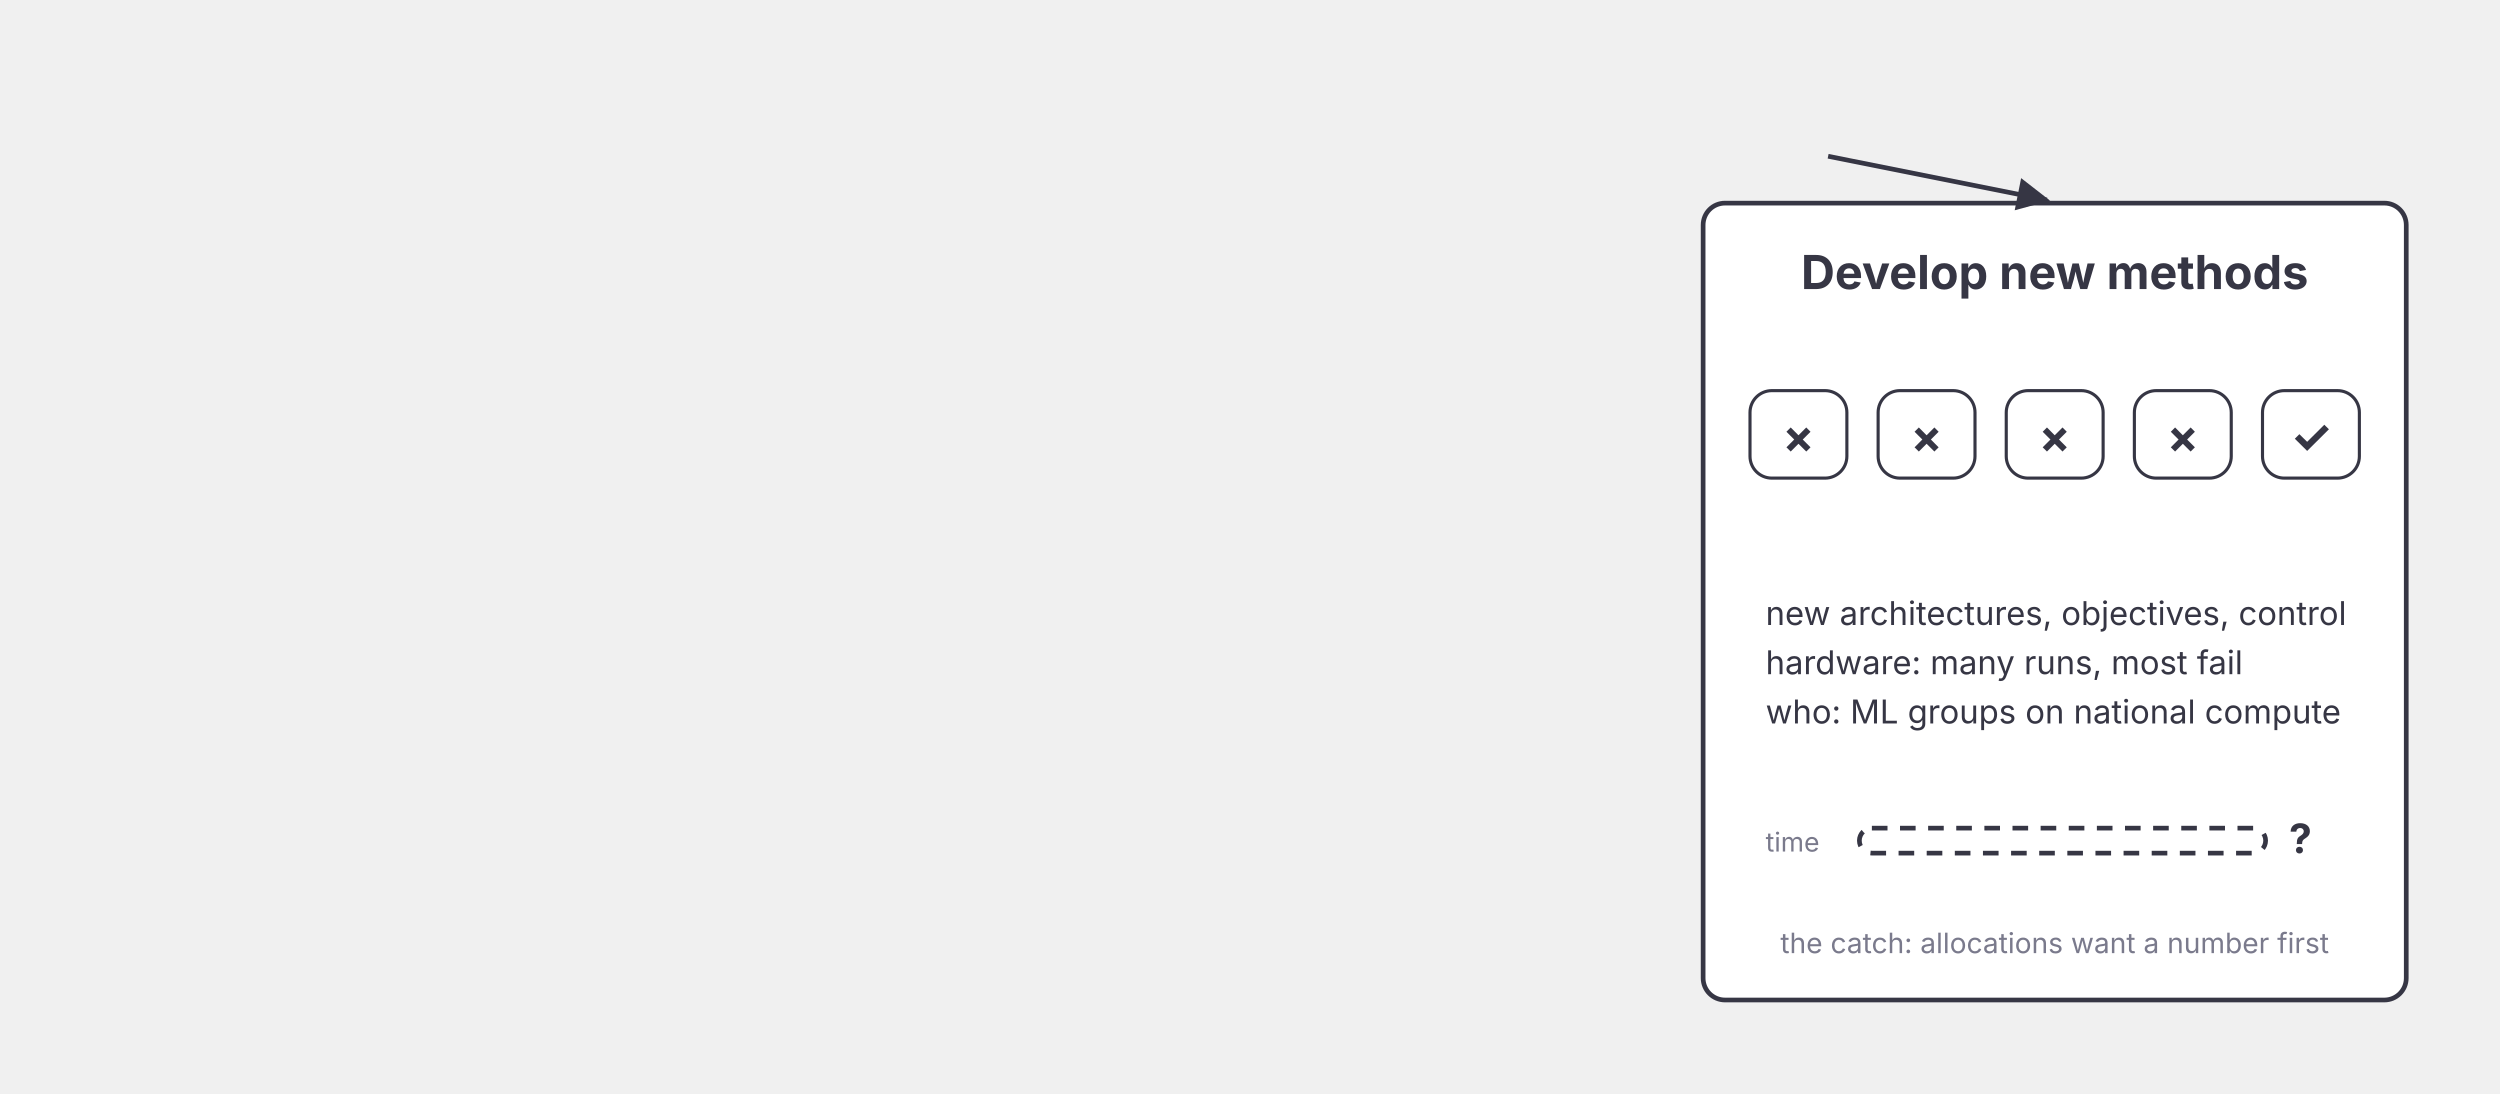
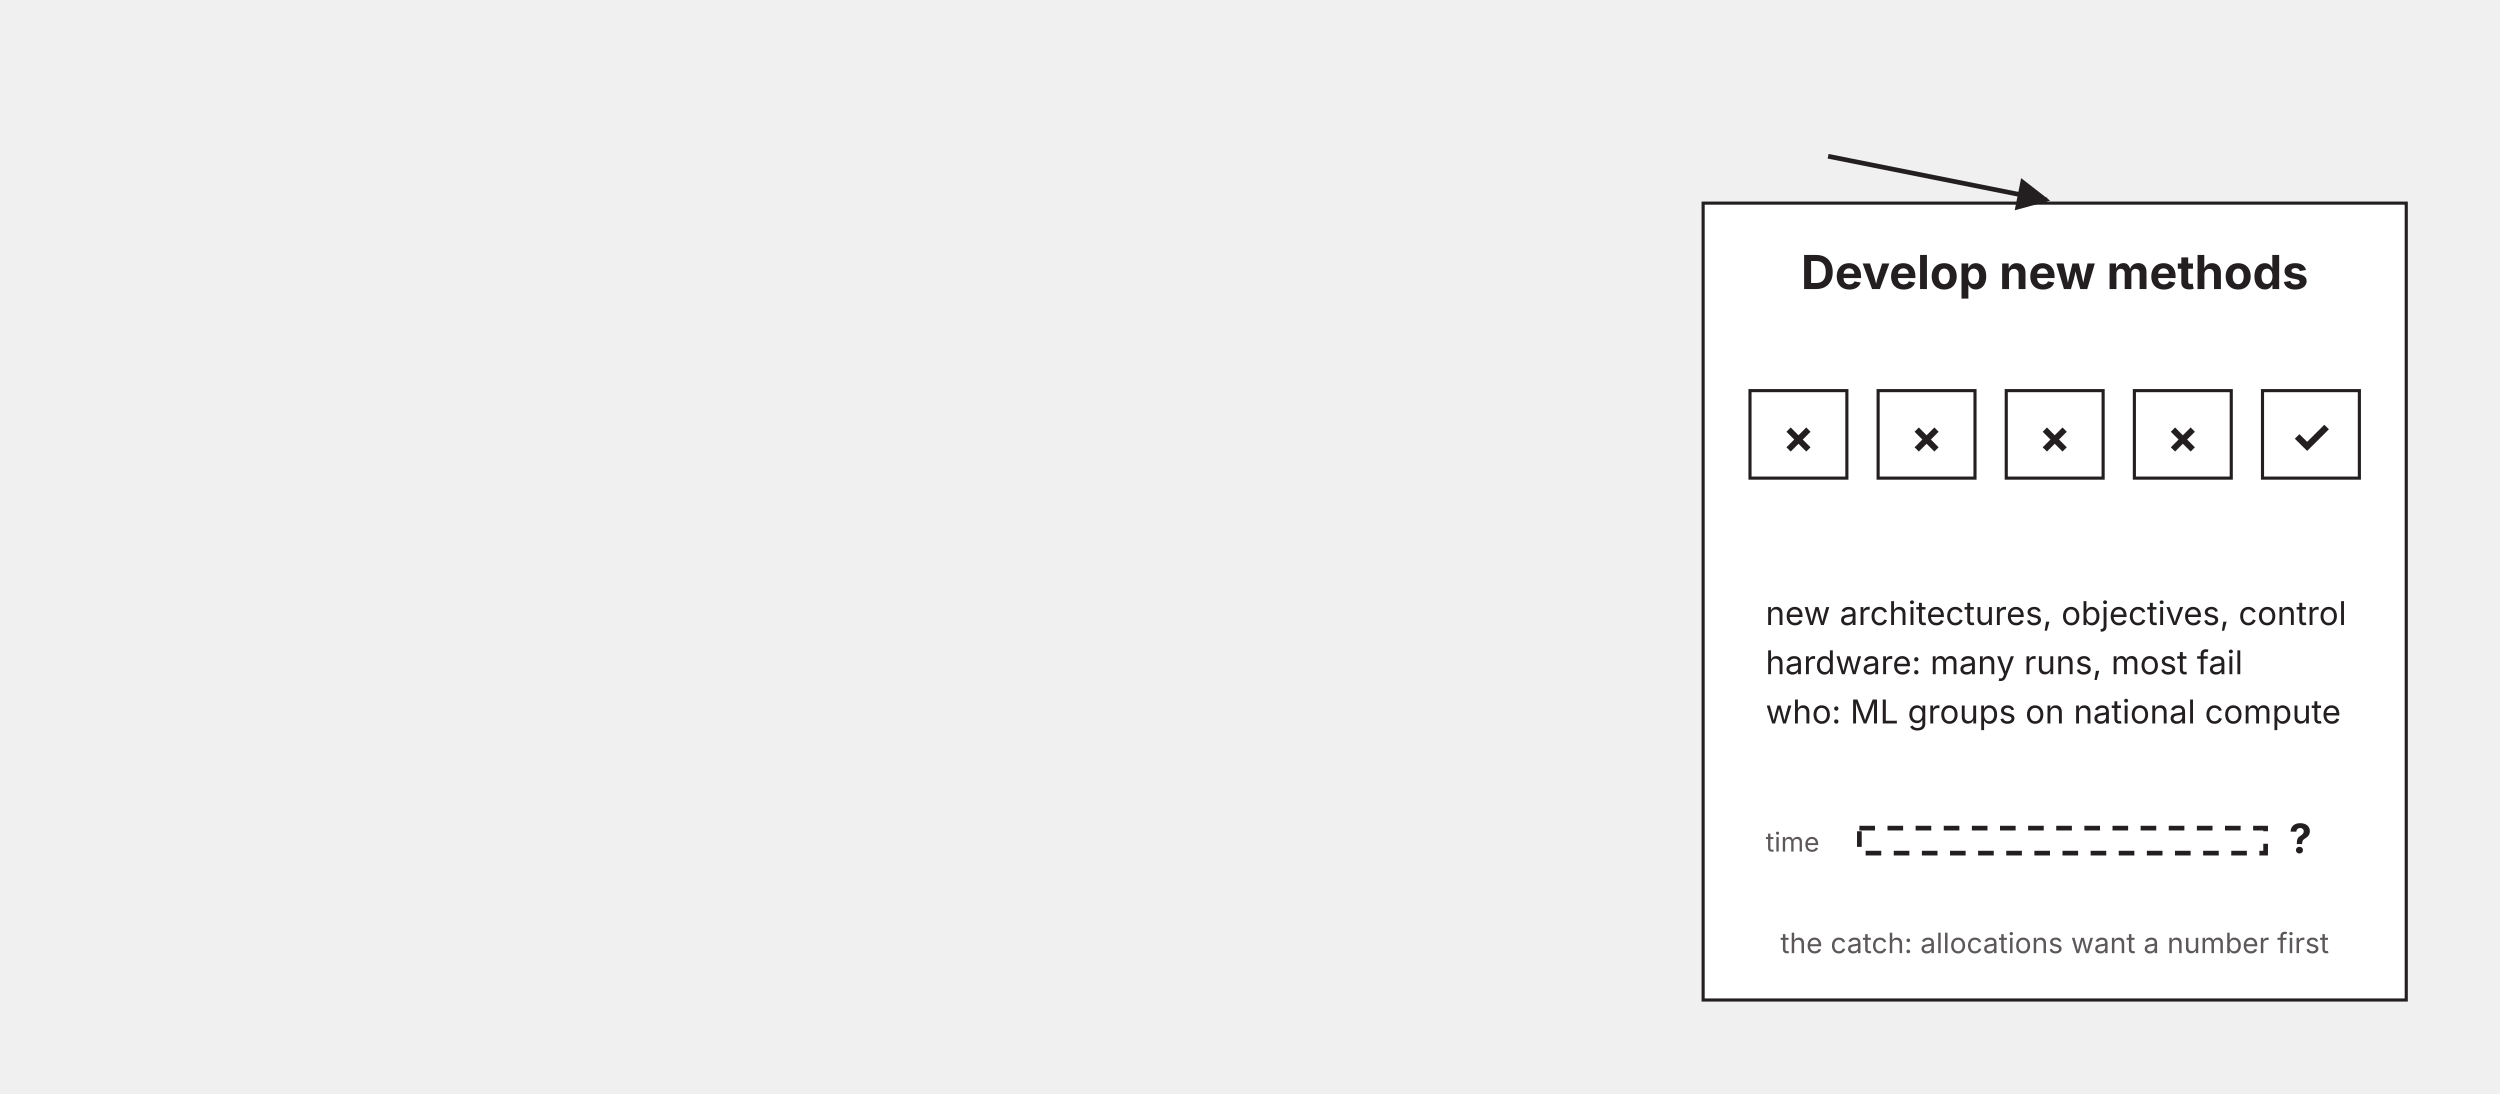
- <svg xmlns="http://www.w3.org/2000/svg" viewBox="0 0 1600 700" font-family="Inter, Helvetica Neue, Helvetica, Arial, sans-serif">
+ <svg xmlns="http://www.w3.org/2000/svg" viewBox="0 0 1600 700" font-family="Inter, Raleway, Arial, sans-serif">
  <defs>
    <marker id="a" viewBox="0 0 10 10" refX="9" refY="5" markerWidth="7" markerHeight="7" orient="auto-start-reverse">
-       <path d="M0,0 L10,5 L0,10 z" fill="#A7A1F4" />
+       <path d="M0,0 L10,5 L0,10 z" fill="#231f20" />
    </marker>
    <marker id="g" viewBox="0 0 10 10" refX="9" refY="5" markerWidth="7" markerHeight="7" orient="auto-start-reverse">
-       <path d="M0,0 L10,5 L0,10 z" fill="#363644" />
+       <path d="M0,0 L10,5 L0,10 z" fill="#231f20" />
    </marker>
  </defs>
-   <rect x="1090" y="130" width="450" height="510" rx="14" fill="white" stroke="#363644" stroke-width="3" />
-   <text x="1315.0" y="185.0" text-anchor="middle" font-size="30" fill="#363644" font-weight="bold">Develop new methods</text>
-   <line x1="1170" y1="100" x2="1310" y2="128" stroke="#363644" stroke-width="3" marker-end="url(#g)" />
-   <rect x="1120" y="250" width="62" height="56" rx="14" fill="white" stroke="#363644" stroke-width="2" />
-   <text x="1151" y="290" text-anchor="middle" font-size="30" fill="#363644" font-weight="bold">×</text>
-   <rect x="1202" y="250" width="62" height="56" rx="14" fill="white" stroke="#363644" stroke-width="2" />
-   <text x="1233" y="290" text-anchor="middle" font-size="30" fill="#363644" font-weight="bold">×</text>
-   <rect x="1284" y="250" width="62" height="56" rx="14" fill="white" stroke="#363644" stroke-width="2" />
-   <text x="1315" y="290" text-anchor="middle" font-size="30" fill="#363644" font-weight="bold">×</text>
-   <rect x="1366" y="250" width="62" height="56" rx="14" fill="white" stroke="#363644" stroke-width="2" />
-   <text x="1397" y="290" text-anchor="middle" font-size="30" fill="#363644" font-weight="bold">×</text>
-   <rect x="1448" y="250" width="62" height="56" rx="14" fill="white" stroke="#363644" stroke-width="2" />
-   <text x="1479" y="290" text-anchor="middle" font-size="30" fill="#363644" font-weight="bold">✓</text>
-   <text x="1130" y="400.0" text-anchor="start" font-size="21" fill="#363644" font-weight="normal">new architectures, objectives, control</text>
-   <text x="1130" y="431.5" text-anchor="start" font-size="21" fill="#363644" font-weight="normal">hardware: many runs, most fail</text>
-   <text x="1130" y="463.0" text-anchor="start" font-size="21" fill="#363644" font-weight="normal">who: ML groups on national compute</text>
-   <text x="1130" y="545" text-anchor="start" font-size="17" fill="#7a7a8c" font-weight="normal">time</text>
-   <rect x="1190" y="530" width="260" height="16" rx="8" fill="none" stroke="#363644" stroke-width="3" stroke-dasharray="10 8" />
-   <text x="1465" y="546" text-anchor="start" font-size="26" fill="#363644" font-weight="bold">?</text>
-   <text x="1315.0" y="610" text-anchor="middle" font-size="18" fill="#7a7a8c" font-weight="normal">the catch: allocations want a number first</text>
+   <rect x="1090" y="130" width="450" height="510" rx="0" fill="white" stroke="#231f20" stroke-width="2" />
+   <text x="1315.0" y="185.0" text-anchor="middle" font-size="30" fill="#231f20" font-weight="bold">Develop new methods</text>
+   <line x1="1170" y1="100" x2="1310" y2="128" stroke="#231f20" stroke-width="3" marker-end="url(#g)" />
+   <rect x="1120" y="250" width="62" height="56" rx="0" fill="white" stroke="#231f20" stroke-width="2" />
+   <text x="1151" y="290" text-anchor="middle" font-size="30" fill="#231f20" font-weight="bold">×</text>
+   <rect x="1202" y="250" width="62" height="56" rx="0" fill="white" stroke="#231f20" stroke-width="2" />
+   <text x="1233" y="290" text-anchor="middle" font-size="30" fill="#231f20" font-weight="bold">×</text>
+   <rect x="1284" y="250" width="62" height="56" rx="0" fill="white" stroke="#231f20" stroke-width="2" />
+   <text x="1315" y="290" text-anchor="middle" font-size="30" fill="#231f20" font-weight="bold">×</text>
+   <rect x="1366" y="250" width="62" height="56" rx="0" fill="white" stroke="#231f20" stroke-width="2" />
+   <text x="1397" y="290" text-anchor="middle" font-size="30" fill="#231f20" font-weight="bold">×</text>
+   <rect x="1448" y="250" width="62" height="56" rx="0" fill="white" stroke="#231f20" stroke-width="2" />
+   <text x="1479" y="290" text-anchor="middle" font-size="30" fill="#231f20" font-weight="bold">✓</text>
+   <text x="1130" y="400.0" text-anchor="start" font-size="21" fill="#231f20" font-weight="normal">new architectures, objectives, control</text>
+   <text x="1130" y="431.5" text-anchor="start" font-size="21" fill="#231f20" font-weight="normal">hardware: many runs, most fail</text>
+   <text x="1130" y="463.0" text-anchor="start" font-size="21" fill="#231f20" font-weight="normal">who: ML groups on national compute</text>
+   <text x="1130" y="545" text-anchor="start" font-size="17" fill="#5c5859" font-weight="normal">time</text>
+   <rect x="1190" y="530" width="260" height="16" rx="0" fill="none" stroke="#231f20" stroke-width="3" stroke-dasharray="10 8" />
+   <text x="1465" y="546" text-anchor="start" font-size="26" fill="#231f20" font-weight="bold">?</text>
+   <text x="1315.0" y="610" text-anchor="middle" font-size="18" fill="#5c5859" font-weight="normal">the catch: allocations want a number first</text>
</svg>
